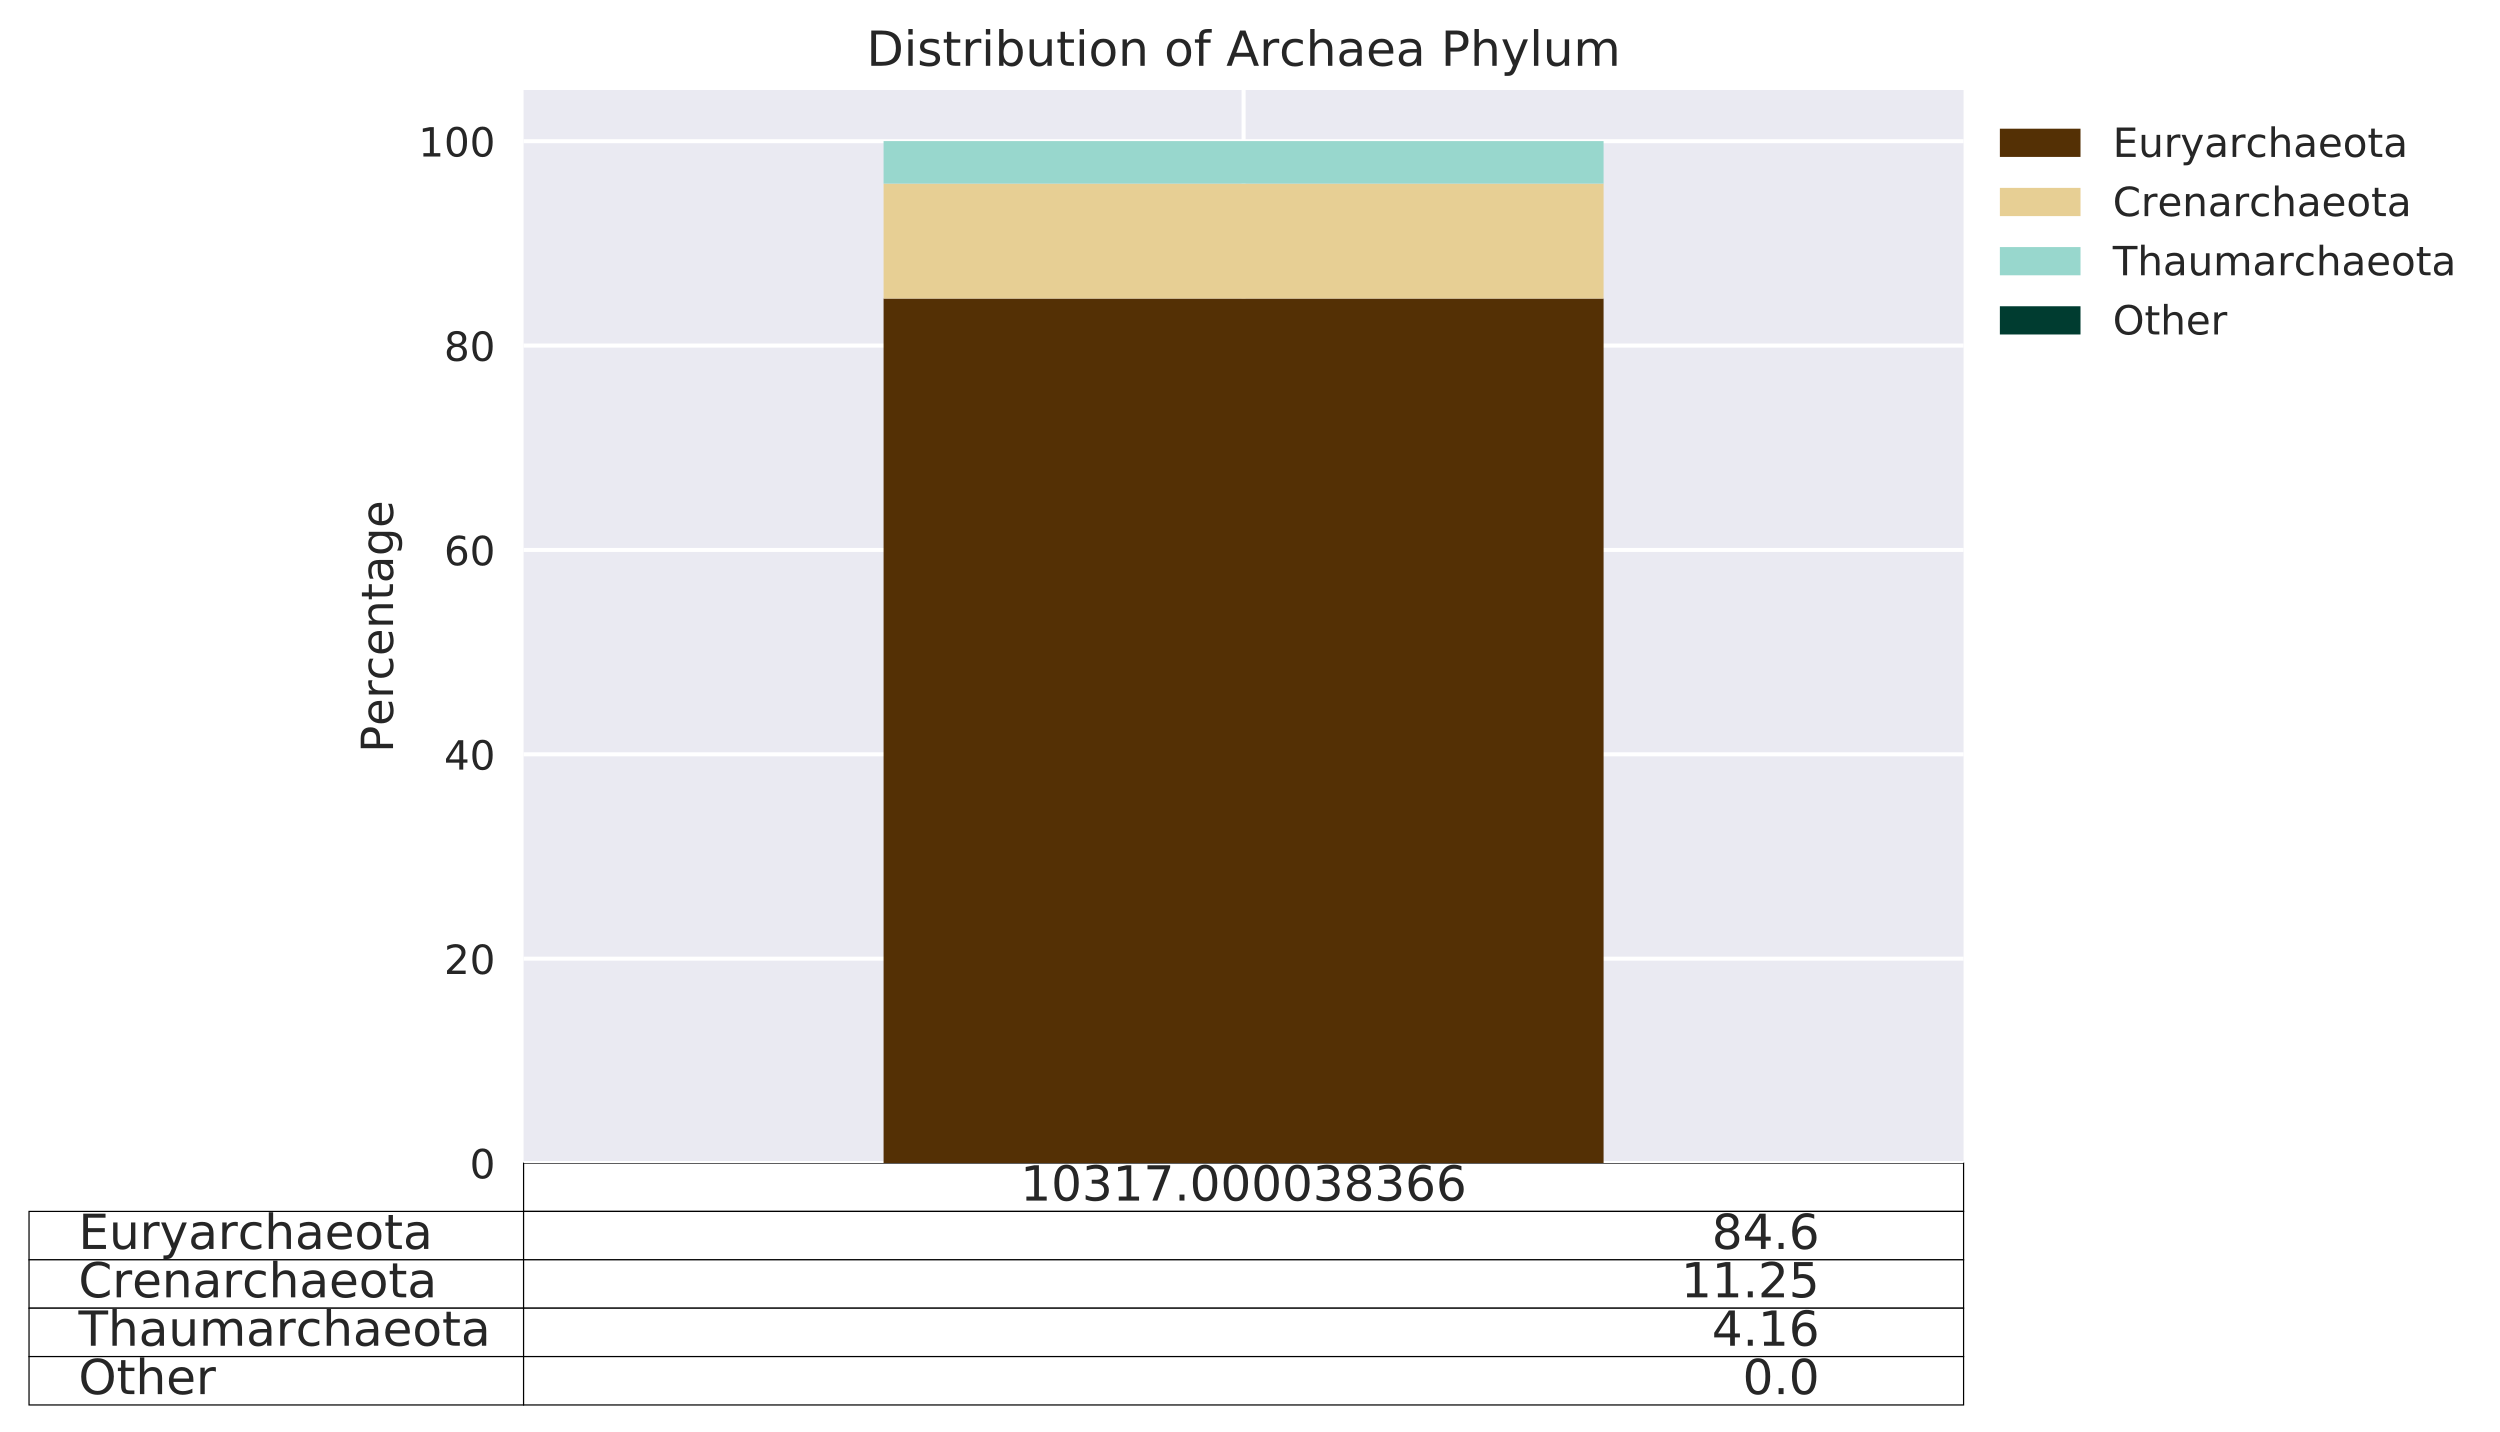
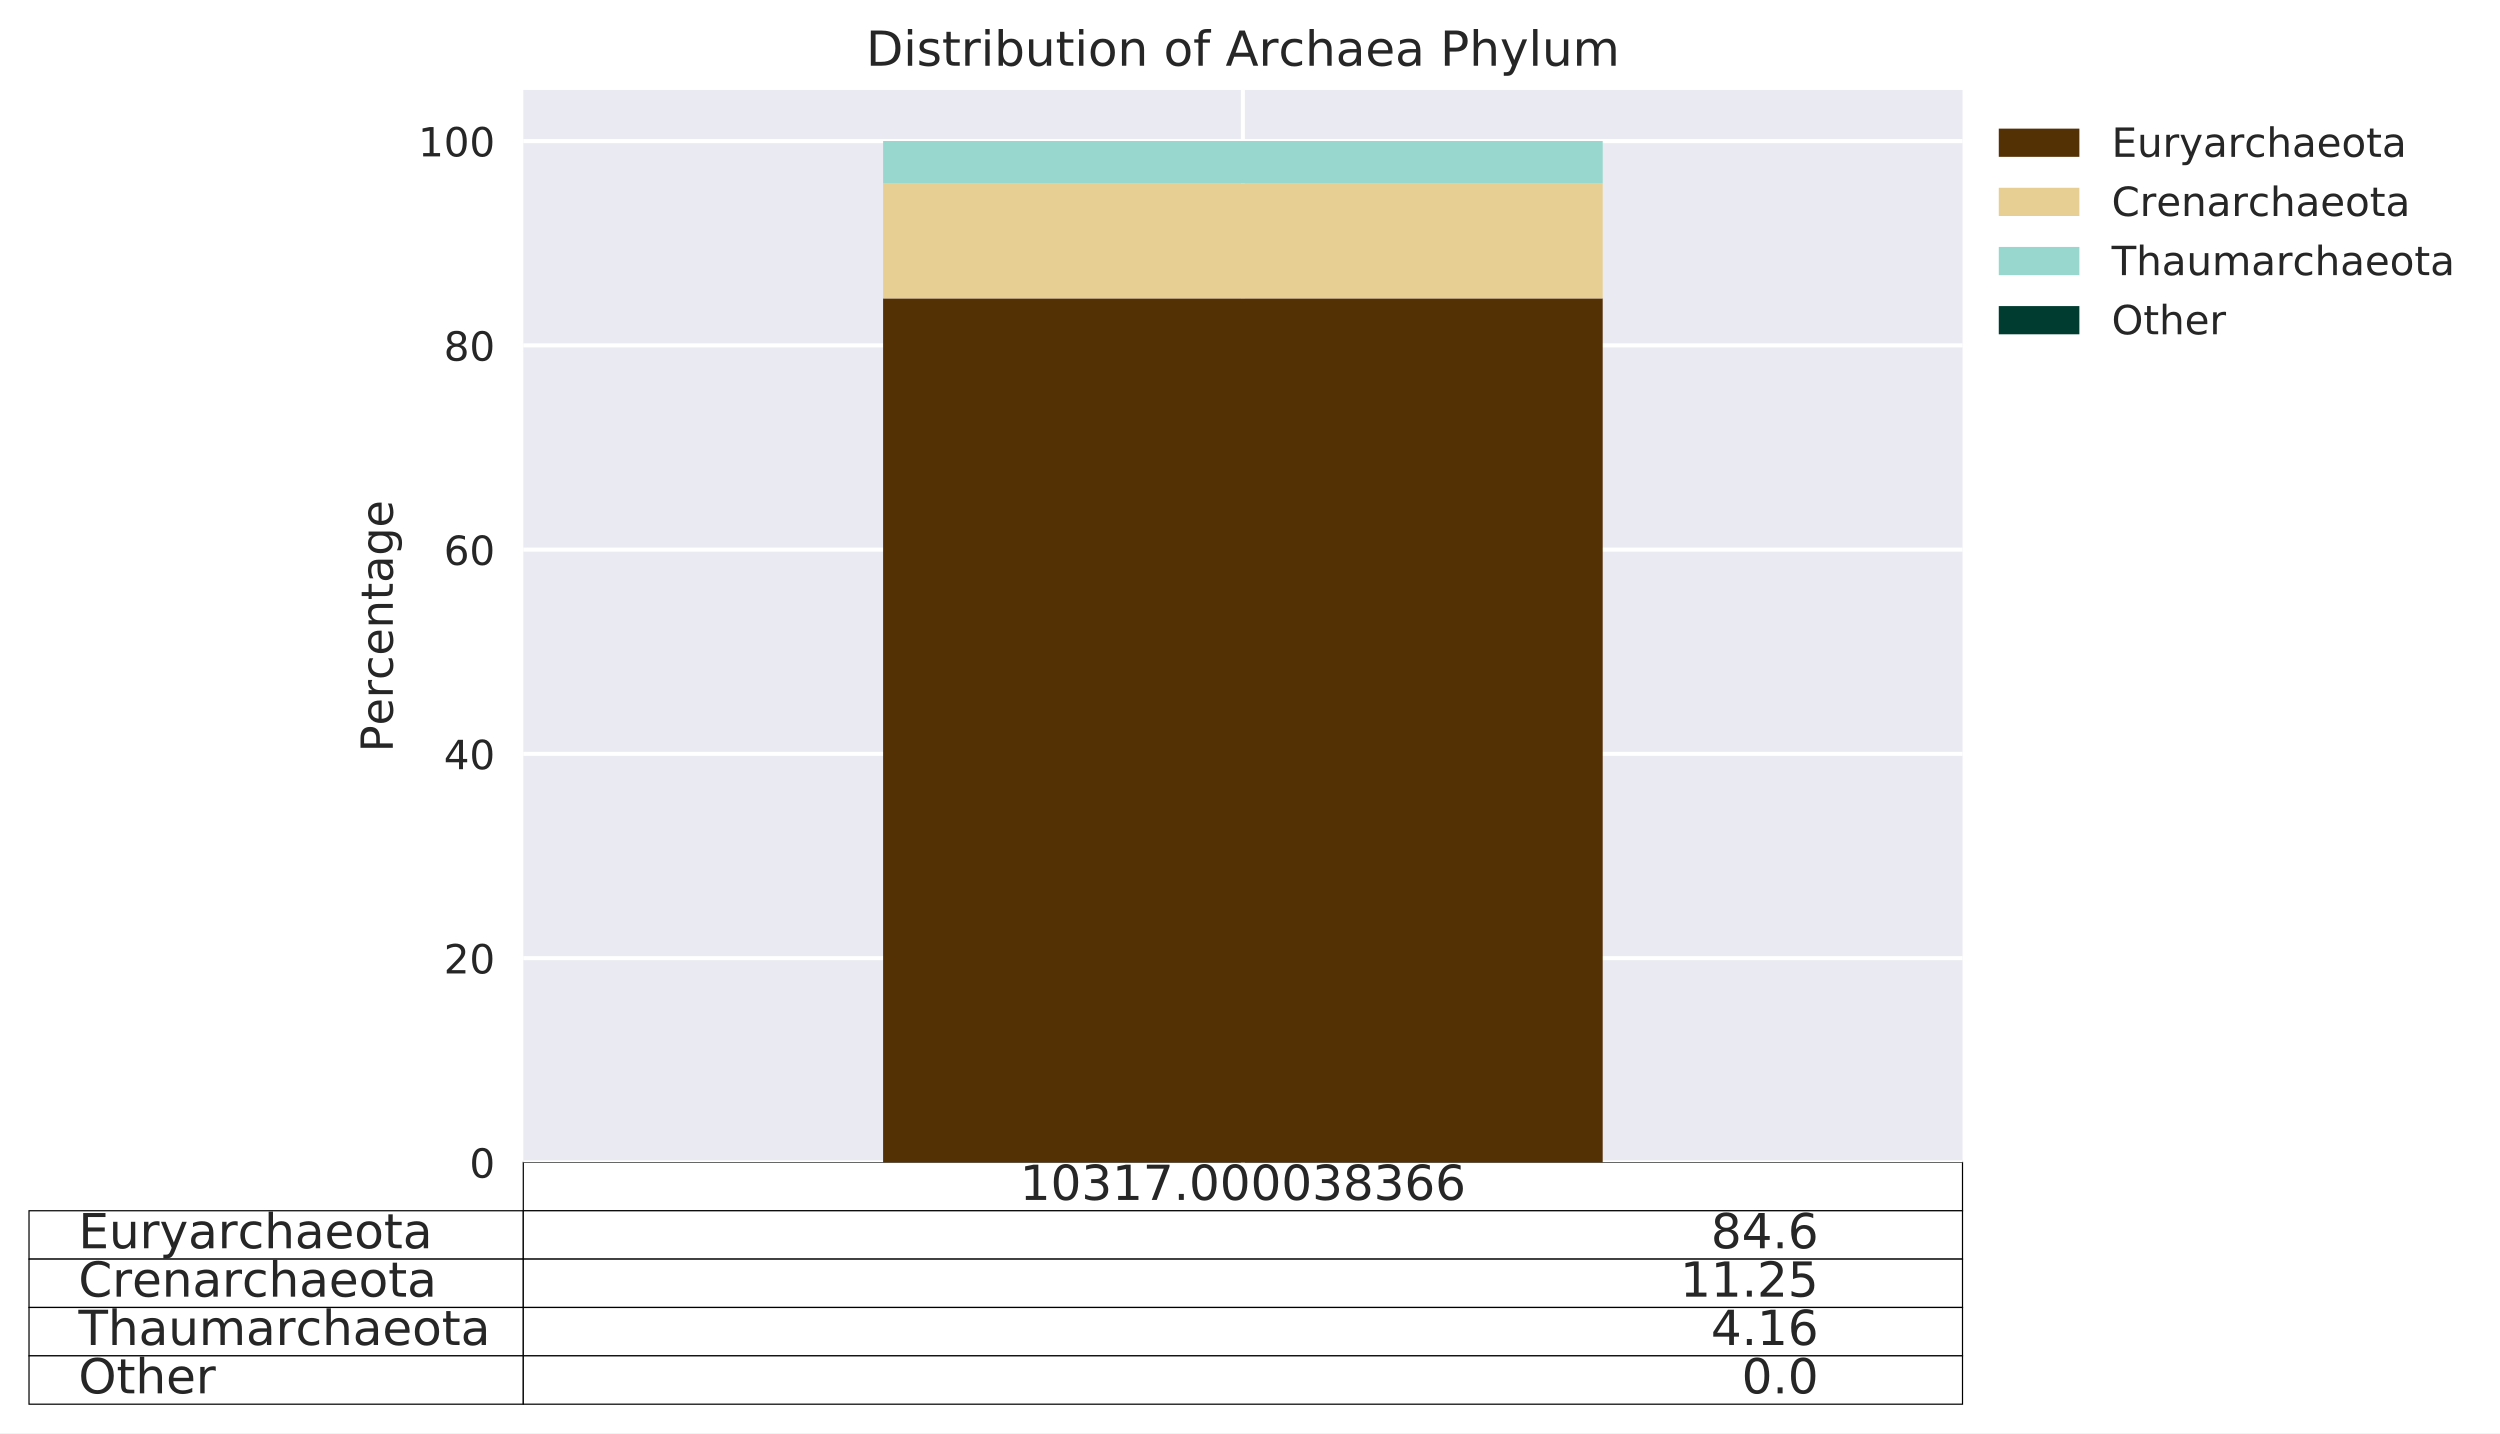
- <svg xmlns="http://www.w3.org/2000/svg" xmlns:xlink="http://www.w3.org/1999/xlink" height="355pt" version="1.1" viewBox="0 0 620 355" width="620pt">
+ <svg xmlns="http://www.w3.org/2000/svg" xmlns:xlink="http://www.w3.org/1999/xlink" height="355.63pt" version="1.1" viewBox="0 0 620.339 355.63" width="620.339pt">
  <defs>
    <style type="text/css">
*{stroke-linecap:butt;stroke-linejoin:round;}
  </style>
  </defs>
  <g id="figure_1">
    <g id="patch_1">
      <path d="M 0 355.63  L 620.339 355.63  L 620.339 0  L 0 0  z " style="fill:#ffffff;" />
    </g>
    <g id="axes_1">
      <g id="patch_2">
        <path d="M 129.847 288.43  L 486.967 288.43  L 486.967 22.318  L 129.847 22.318  z " style="fill:#eaeaf2;" />
      </g>
      <g id="table_1">
        <g id="patch_3">
          <path d="M 129.847 300.43  L 486.967 300.43  L 486.967 288.43  L 129.847 288.43  z " style="fill:#ffffff;stroke:#000000;stroke-linejoin:miter;stroke-width:0.3;" />
        </g>
        <g id="text_1">
          <defs>
            <path d="M 12.406 8.297  L 28.516 8.297  L 28.516 63.922  L 10.984 60.406  L 10.984 69.391  L 28.422 72.906  L 38.281 72.906  L 38.281 8.297  L 54.391 8.297  L 54.391 0  L 12.406 0  z " id="DejaVuSans-31" />
            <path d="M 31.781 66.406  Q 24.172 66.406 20.328 58.906  Q 16.5 51.422 16.5 36.375  Q 16.5 21.391 20.328 13.891  Q 24.172 6.391 31.781 6.391  Q 39.453 6.391 43.281 13.891  Q 47.125 21.391 47.125 36.375  Q 47.125 51.422 43.281 58.906  Q 39.453 66.406 31.781 66.406  z M 31.781 74.219  Q 44.047 74.219 50.516 64.516  Q 56.984 54.828 56.984 36.375  Q 56.984 17.969 50.516 8.266  Q 44.047 -1.422 31.781 -1.422  Q 19.531 -1.422 13.062 8.266  Q 6.594 17.969 6.594 36.375  Q 6.594 54.828 13.062 64.516  Q 19.531 74.219 31.781 74.219  z " id="DejaVuSans-30" />
            <path d="M 40.578 39.312  Q 47.656 37.797 51.625 33  Q 55.609 28.219 55.609 21.188  Q 55.609 10.406 48.188 4.484  Q 40.766 -1.422 27.094 -1.422  Q 22.516 -1.422 17.656 -0.516  Q 12.797 0.391 7.625 2.203  L 7.625 11.719  Q 11.719 9.328 16.594 8.109  Q 21.484 6.891 26.812 6.891  Q 36.078 6.891 40.938 10.547  Q 45.797 14.203 45.797 21.188  Q 45.797 27.641 41.281 31.266  Q 36.766 34.906 28.719 34.906  L 20.219 34.906  L 20.219 43.016  L 29.109 43.016  Q 36.375 43.016 40.234 45.922  Q 44.094 48.828 44.094 54.297  Q 44.094 59.906 40.109 62.906  Q 36.141 65.922 28.719 65.922  Q 24.656 65.922 20.016 65.031  Q 15.375 64.156 9.812 62.312  L 9.812 71.094  Q 15.438 72.656 20.344 73.438  Q 25.25 74.219 29.594 74.219  Q 40.828 74.219 47.359 69.109  Q 53.906 64.016 53.906 55.328  Q 53.906 49.266 50.438 45.094  Q 46.969 40.922 40.578 39.312  z " id="DejaVuSans-33" />
            <path d="M 8.203 72.906  L 55.078 72.906  L 55.078 68.703  L 28.609 0  L 18.312 0  L 43.219 64.594  L 8.203 64.594  z " id="DejaVuSans-37" />
            <path d="M 10.688 12.406  L 21 12.406  L 21 0  L 10.688 0  z " id="DejaVuSans-2e" />
            <path d="M 31.781 34.625  Q 24.75 34.625 20.719 30.859  Q 16.703 27.094 16.703 20.516  Q 16.703 13.922 20.719 10.156  Q 24.75 6.391 31.781 6.391  Q 38.812 6.391 42.859 10.172  Q 46.922 13.969 46.922 20.516  Q 46.922 27.094 42.891 30.859  Q 38.875 34.625 31.781 34.625  z M 21.922 38.812  Q 15.578 40.375 12.031 44.719  Q 8.5 49.078 8.5 55.328  Q 8.5 64.062 14.719 69.141  Q 20.953 74.219 31.781 74.219  Q 42.672 74.219 48.875 69.141  Q 55.078 64.062 55.078 55.328  Q 55.078 49.078 51.531 44.719  Q 48 40.375 41.703 38.812  Q 48.828 37.156 52.797 32.312  Q 56.781 27.484 56.781 20.516  Q 56.781 9.906 50.312 4.234  Q 43.844 -1.422 31.781 -1.422  Q 19.734 -1.422 13.25 4.234  Q 6.781 9.906 6.781 20.516  Q 6.781 27.484 10.781 32.312  Q 14.797 37.156 21.922 38.812  z M 18.312 54.391  Q 18.312 48.734 21.844 45.562  Q 25.391 42.391 31.781 42.391  Q 38.141 42.391 41.719 45.562  Q 45.312 48.734 45.312 54.391  Q 45.312 60.062 41.719 63.234  Q 38.141 66.406 31.781 66.406  Q 25.391 66.406 21.844 63.234  Q 18.312 60.062 18.312 54.391  z " id="DejaVuSans-38" />
            <path d="M 33.016 40.375  Q 26.375 40.375 22.484 35.828  Q 18.609 31.297 18.609 23.391  Q 18.609 15.531 22.484 10.953  Q 26.375 6.391 33.016 6.391  Q 39.656 6.391 43.531 10.953  Q 47.406 15.531 47.406 23.391  Q 47.406 31.297 43.531 35.828  Q 39.656 40.375 33.016 40.375  z M 52.594 71.297  L 52.594 62.312  Q 48.875 64.062 45.094 64.984  Q 41.312 65.922 37.594 65.922  Q 27.828 65.922 22.672 59.328  Q 17.531 52.734 16.797 39.406  Q 19.672 43.656 24.016 45.922  Q 28.375 48.188 33.594 48.188  Q 44.578 48.188 50.953 41.516  Q 57.328 34.859 57.328 23.391  Q 57.328 12.156 50.688 5.359  Q 44.047 -1.422 33.016 -1.422  Q 20.359 -1.422 13.672 8.266  Q 6.984 17.969 6.984 36.375  Q 6.984 53.656 15.188 63.938  Q 23.391 74.219 37.203 74.219  Q 40.922 74.219 44.703 73.484  Q 48.484 72.75 52.594 71.297  z " id="DejaVuSans-36" />
          </defs>
          <g style="fill:#262626;" transform="translate(253.0556 297.7414)scale(0.12 -0.12)">
            <use xlink:href="#DejaVuSans-31" />
            <use x="63.623" xlink:href="#DejaVuSans-30" />
            <use x="127.246" xlink:href="#DejaVuSans-33" />
            <use x="190.869" xlink:href="#DejaVuSans-31" />
            <use x="254.492" xlink:href="#DejaVuSans-37" />
            <use x="318.115" xlink:href="#DejaVuSans-2e" />
            <use x="349.902" xlink:href="#DejaVuSans-30" />
            <use x="413.525" xlink:href="#DejaVuSans-30" />
            <use x="477.148" xlink:href="#DejaVuSans-30" />
            <use x="540.771" xlink:href="#DejaVuSans-30" />
            <use x="604.395" xlink:href="#DejaVuSans-33" />
            <use x="668.018" xlink:href="#DejaVuSans-38" />
            <use x="731.641" xlink:href="#DejaVuSans-33" />
            <use x="795.264" xlink:href="#DejaVuSans-36" />
            <use x="858.887" xlink:href="#DejaVuSans-36" />
          </g>
        </g>
        <g id="patch_4">
          <path d="M 7.2 312.43  L 129.847 312.43  L 129.847 300.43  L 7.2 300.43  z " style="fill:#ffffff;stroke:#000000;stroke-linejoin:miter;stroke-width:0.3;" />
        </g>
        <g id="text_2">
          <defs>
            <path d="M 9.812 72.906  L 55.906 72.906  L 55.906 64.594  L 19.672 64.594  L 19.672 43.016  L 54.391 43.016  L 54.391 34.719  L 19.672 34.719  L 19.672 8.297  L 56.781 8.297  L 56.781 0  L 9.812 0  z " id="DejaVuSans-45" />
            <path d="M 8.5 21.578  L 8.5 54.688  L 17.484 54.688  L 17.484 21.922  Q 17.484 14.156 20.5 10.266  Q 23.531 6.391 29.594 6.391  Q 36.859 6.391 41.078 11.031  Q 45.312 15.672 45.312 23.688  L 45.312 54.688  L 54.297 54.688  L 54.297 0  L 45.312 0  L 45.312 8.406  Q 42.047 3.422 37.719 1  Q 33.406 -1.422 27.688 -1.422  Q 18.266 -1.422 13.375 4.438  Q 8.5 10.297 8.5 21.578  z M 31.109 56  z " id="DejaVuSans-75" />
            <path d="M 41.109 46.297  Q 39.594 47.172 37.812 47.578  Q 36.031 48 33.891 48  Q 26.266 48 22.188 43.047  Q 18.109 38.094 18.109 28.812  L 18.109 0  L 9.078 0  L 9.078 54.688  L 18.109 54.688  L 18.109 46.188  Q 20.953 51.172 25.484 53.578  Q 30.031 56 36.531 56  Q 37.453 56 38.578 55.875  Q 39.703 55.766 41.062 55.516  z " id="DejaVuSans-72" />
            <path d="M 32.172 -5.078  Q 28.375 -14.844 24.75 -17.812  Q 21.141 -20.797 15.094 -20.797  L 7.906 -20.797  L 7.906 -13.281  L 13.188 -13.281  Q 16.891 -13.281 18.938 -11.516  Q 21 -9.766 23.484 -3.219  L 25.094 0.875  L 2.984 54.688  L 12.5 54.688  L 29.594 11.922  L 46.688 54.688  L 56.203 54.688  z " id="DejaVuSans-79" />
            <path d="M 34.281 27.484  Q 23.391 27.484 19.188 25  Q 14.984 22.516 14.984 16.5  Q 14.984 11.719 18.141 8.906  Q 21.297 6.109 26.703 6.109  Q 34.188 6.109 38.703 11.406  Q 43.219 16.703 43.219 25.484  L 43.219 27.484  z M 52.203 31.203  L 52.203 0  L 43.219 0  L 43.219 8.297  Q 40.141 3.328 35.547 0.953  Q 30.953 -1.422 24.312 -1.422  Q 15.922 -1.422 10.953 3.297  Q 6 8.016 6 15.922  Q 6 25.141 12.172 29.828  Q 18.359 34.516 30.609 34.516  L 43.219 34.516  L 43.219 35.406  Q 43.219 41.609 39.141 45  Q 35.062 48.391 27.688 48.391  Q 23 48.391 18.547 47.266  Q 14.109 46.141 10.016 43.891  L 10.016 52.203  Q 14.938 54.109 19.578 55.047  Q 24.219 56 28.609 56  Q 40.484 56 46.344 49.844  Q 52.203 43.703 52.203 31.203  z " id="DejaVuSans-61" />
            <path d="M 48.781 52.594  L 48.781 44.188  Q 44.969 46.297 41.141 47.344  Q 37.312 48.391 33.406 48.391  Q 24.656 48.391 19.812 42.844  Q 14.984 37.312 14.984 27.297  Q 14.984 17.281 19.812 11.734  Q 24.656 6.203 33.406 6.203  Q 37.312 6.203 41.141 7.25  Q 44.969 8.297 48.781 10.406  L 48.781 2.094  Q 45.016 0.344 40.984 -0.531  Q 36.969 -1.422 32.422 -1.422  Q 20.062 -1.422 12.781 6.344  Q 5.516 14.109 5.516 27.297  Q 5.516 40.672 12.859 48.328  Q 20.219 56 33.016 56  Q 37.156 56 41.109 55.141  Q 45.062 54.297 48.781 52.594  z " id="DejaVuSans-63" />
            <path d="M 54.891 33.016  L 54.891 0  L 45.906 0  L 45.906 32.719  Q 45.906 40.484 42.875 44.328  Q 39.844 48.188 33.797 48.188  Q 26.516 48.188 22.312 43.547  Q 18.109 38.922 18.109 30.906  L 18.109 0  L 9.078 0  L 9.078 75.984  L 18.109 75.984  L 18.109 46.188  Q 21.344 51.125 25.703 53.562  Q 30.078 56 35.797 56  Q 45.219 56 50.047 50.172  Q 54.891 44.344 54.891 33.016  z " id="DejaVuSans-68" />
            <path d="M 56.203 29.594  L 56.203 25.203  L 14.891 25.203  Q 15.484 15.922 20.484 11.062  Q 25.484 6.203 34.422 6.203  Q 39.594 6.203 44.453 7.469  Q 49.312 8.734 54.109 11.281  L 54.109 2.781  Q 49.266 0.734 44.188 -0.344  Q 39.109 -1.422 33.891 -1.422  Q 20.797 -1.422 13.156 6.188  Q 5.516 13.812 5.516 26.812  Q 5.516 40.234 12.766 48.109  Q 20.016 56 32.328 56  Q 43.359 56 49.781 48.891  Q 56.203 41.797 56.203 29.594  z M 47.219 32.234  Q 47.125 39.594 43.094 43.984  Q 39.062 48.391 32.422 48.391  Q 24.906 48.391 20.391 44.141  Q 15.875 39.891 15.188 32.172  z " id="DejaVuSans-65" />
            <path d="M 30.609 48.391  Q 23.391 48.391 19.188 42.75  Q 14.984 37.109 14.984 27.297  Q 14.984 17.484 19.156 11.844  Q 23.344 6.203 30.609 6.203  Q 37.797 6.203 41.984 11.859  Q 46.188 17.531 46.188 27.297  Q 46.188 37.016 41.984 42.703  Q 37.797 48.391 30.609 48.391  z M 30.609 56  Q 42.328 56 49.016 48.375  Q 55.719 40.766 55.719 27.297  Q 55.719 13.875 49.016 6.219  Q 42.328 -1.422 30.609 -1.422  Q 18.844 -1.422 12.172 6.219  Q 5.516 13.875 5.516 27.297  Q 5.516 40.766 12.172 48.375  Q 18.844 56 30.609 56  z " id="DejaVuSans-6f" />
            <path d="M 18.312 70.219  L 18.312 54.688  L 36.812 54.688  L 36.812 47.703  L 18.312 47.703  L 18.312 18.016  Q 18.312 11.328 20.141 9.422  Q 21.969 7.516 27.594 7.516  L 36.812 7.516  L 36.812 0  L 27.594 0  Q 17.188 0 13.234 3.875  Q 9.281 7.766 9.281 18.016  L 9.281 47.703  L 2.688 47.703  L 2.688 54.688  L 9.281 54.688  L 9.281 70.219  z " id="DejaVuSans-74" />
          </defs>
          <g style="fill:#262626;" transform="translate(19.46475 309.7414)scale(0.12 -0.12)">
            <use xlink:href="#DejaVuSans-45" />
            <use x="63.184" xlink:href="#DejaVuSans-75" />
            <use x="126.562" xlink:href="#DejaVuSans-72" />
            <use x="167.676" xlink:href="#DejaVuSans-79" />
            <use x="226.855" xlink:href="#DejaVuSans-61" />
            <use x="288.135" xlink:href="#DejaVuSans-72" />
            <use x="329.217" xlink:href="#DejaVuSans-63" />
            <use x="384.197" xlink:href="#DejaVuSans-68" />
            <use x="447.576" xlink:href="#DejaVuSans-61" />
            <use x="508.855" xlink:href="#DejaVuSans-65" />
            <use x="570.379" xlink:href="#DejaVuSans-6f" />
            <use x="631.561" xlink:href="#DejaVuSans-74" />
            <use x="670.77" xlink:href="#DejaVuSans-61" />
          </g>
        </g>
        <g id="patch_5">
          <path d="M 129.847 312.43  L 486.967 312.43  L 486.967 300.43  L 129.847 300.43  z " style="fill:#ffffff;stroke:#000000;stroke-linejoin:miter;stroke-width:0.3;" />
        </g>
        <g id="text_3">
          <defs>
            <path d="M 37.797 64.312  L 12.891 25.391  L 37.797 25.391  z M 35.203 72.906  L 47.609 72.906  L 47.609 25.391  L 58.016 25.391  L 58.016 17.188  L 47.609 17.188  L 47.609 0  L 37.797 0  L 37.797 17.188  L 4.891 17.188  L 4.891 26.703  z " id="DejaVuSans-34" />
          </defs>
          <g style="fill:#262626;" transform="translate(424.5367 309.7414)scale(0.12 -0.12)">
            <use xlink:href="#DejaVuSans-38" />
            <use x="63.623" xlink:href="#DejaVuSans-34" />
            <use x="127.246" xlink:href="#DejaVuSans-2e" />
            <use x="159.033" xlink:href="#DejaVuSans-36" />
          </g>
        </g>
        <g id="patch_6">
          <path d="M 7.2 324.43  L 129.847 324.43  L 129.847 312.43  L 7.2 312.43  z " style="fill:#ffffff;stroke:#000000;stroke-linejoin:miter;stroke-width:0.3;" />
        </g>
        <g id="text_4">
          <defs>
            <path d="M 64.406 67.281  L 64.406 56.891  Q 59.422 61.531 53.781 63.812  Q 48.141 66.109 41.797 66.109  Q 29.297 66.109 22.656 58.469  Q 16.016 50.828 16.016 36.375  Q 16.016 21.969 22.656 14.328  Q 29.297 6.688 41.797 6.688  Q 48.141 6.688 53.781 8.984  Q 59.422 11.281 64.406 15.922  L 64.406 5.609  Q 59.234 2.094 53.438 0.328  Q 47.656 -1.422 41.219 -1.422  Q 24.656 -1.422 15.125 8.703  Q 5.609 18.844 5.609 36.375  Q 5.609 53.953 15.125 64.078  Q 24.656 74.219 41.219 74.219  Q 47.75 74.219 53.531 72.484  Q 59.328 70.75 64.406 67.281  z " id="DejaVuSans-43" />
            <path d="M 54.891 33.016  L 54.891 0  L 45.906 0  L 45.906 32.719  Q 45.906 40.484 42.875 44.328  Q 39.844 48.188 33.797 48.188  Q 26.516 48.188 22.312 43.547  Q 18.109 38.922 18.109 30.906  L 18.109 0  L 9.078 0  L 9.078 54.688  L 18.109 54.688  L 18.109 46.188  Q 21.344 51.125 25.703 53.562  Q 30.078 56 35.797 56  Q 45.219 56 50.047 50.172  Q 54.891 44.344 54.891 33.016  z " id="DejaVuSans-6e" />
          </defs>
          <g style="fill:#262626;" transform="translate(19.46475 321.7414)scale(0.12 -0.12)">
            <use xlink:href="#DejaVuSans-43" />
            <use x="69.824" xlink:href="#DejaVuSans-72" />
            <use x="110.906" xlink:href="#DejaVuSans-65" />
            <use x="172.43" xlink:href="#DejaVuSans-6e" />
            <use x="235.809" xlink:href="#DejaVuSans-61" />
            <use x="297.088" xlink:href="#DejaVuSans-72" />
            <use x="338.17" xlink:href="#DejaVuSans-63" />
            <use x="393.15" xlink:href="#DejaVuSans-68" />
            <use x="456.529" xlink:href="#DejaVuSans-61" />
            <use x="517.809" xlink:href="#DejaVuSans-65" />
            <use x="579.332" xlink:href="#DejaVuSans-6f" />
            <use x="640.514" xlink:href="#DejaVuSans-74" />
            <use x="679.723" xlink:href="#DejaVuSans-61" />
          </g>
        </g>
        <g id="patch_7">
          <path d="M 129.847 324.43  L 486.967 324.43  L 486.967 312.43  L 129.847 312.43  z " style="fill:#ffffff;stroke:#000000;stroke-linejoin:miter;stroke-width:0.3;" />
        </g>
        <g id="text_5">
          <defs>
            <path d="M 19.188 8.297  L 53.609 8.297  L 53.609 0  L 7.328 0  L 7.328 8.297  Q 12.938 14.109 22.625 23.891  Q 32.328 33.688 34.812 36.531  Q 39.547 41.844 41.422 45.531  Q 43.312 49.219 43.312 52.781  Q 43.312 58.594 39.234 62.25  Q 35.156 65.922 28.609 65.922  Q 23.969 65.922 18.812 64.312  Q 13.672 62.703 7.812 59.422  L 7.812 69.391  Q 13.766 71.781 18.938 73  Q 24.125 74.219 28.422 74.219  Q 39.75 74.219 46.484 68.547  Q 53.219 62.891 53.219 53.422  Q 53.219 48.922 51.531 44.891  Q 49.859 40.875 45.406 35.406  Q 44.188 33.984 37.641 27.219  Q 31.109 20.453 19.188 8.297  z " id="DejaVuSans-32" />
            <path d="M 10.797 72.906  L 49.516 72.906  L 49.516 64.594  L 19.828 64.594  L 19.828 46.734  Q 21.969 47.469 24.109 47.828  Q 26.266 48.188 28.422 48.188  Q 40.625 48.188 47.75 41.5  Q 54.891 34.812 54.891 23.391  Q 54.891 11.625 47.562 5.094  Q 40.234 -1.422 26.906 -1.422  Q 22.312 -1.422 17.547 -0.641  Q 12.797 0.141 7.719 1.703  L 7.719 11.625  Q 12.109 9.234 16.797 8.062  Q 21.484 6.891 26.703 6.891  Q 35.156 6.891 40.078 11.328  Q 45.016 15.766 45.016 23.391  Q 45.016 31 40.078 35.438  Q 35.156 39.891 26.703 39.891  Q 22.75 39.891 18.812 39.016  Q 14.891 38.141 10.797 36.281  z " id="DejaVuSans-35" />
          </defs>
          <g style="fill:#262626;" transform="translate(416.9017 321.7414)scale(0.12 -0.12)">
            <use xlink:href="#DejaVuSans-31" />
            <use x="63.623" xlink:href="#DejaVuSans-31" />
            <use x="127.246" xlink:href="#DejaVuSans-2e" />
            <use x="159.033" xlink:href="#DejaVuSans-32" />
            <use x="222.656" xlink:href="#DejaVuSans-35" />
          </g>
        </g>
        <g id="patch_8">
          <path d="M 7.2 336.43  L 129.847 336.43  L 129.847 324.43  L 7.2 324.43  z " style="fill:#ffffff;stroke:#000000;stroke-linejoin:miter;stroke-width:0.3;" />
        </g>
        <g id="text_6">
          <defs>
            <path d="M -0.297 72.906  L 61.375 72.906  L 61.375 64.594  L 35.5 64.594  L 35.5 0  L 25.594 0  L 25.594 64.594  L -0.297 64.594  z " id="DejaVuSans-54" />
            <path d="M 52 44.188  Q 55.375 50.25 60.062 53.125  Q 64.75 56 71.094 56  Q 79.641 56 84.281 50.016  Q 88.922 44.047 88.922 33.016  L 88.922 0  L 79.891 0  L 79.891 32.719  Q 79.891 40.578 77.094 44.375  Q 74.312 48.188 68.609 48.188  Q 61.625 48.188 57.562 43.547  Q 53.516 38.922 53.516 30.906  L 53.516 0  L 44.484 0  L 44.484 32.719  Q 44.484 40.625 41.703 44.406  Q 38.922 48.188 33.109 48.188  Q 26.219 48.188 22.156 43.531  Q 18.109 38.875 18.109 30.906  L 18.109 0  L 9.078 0  L 9.078 54.688  L 18.109 54.688  L 18.109 46.188  Q 21.188 51.219 25.484 53.609  Q 29.781 56 35.688 56  Q 41.656 56 45.828 52.969  Q 50 49.953 52 44.188  z " id="DejaVuSans-6d" />
          </defs>
          <g style="fill:#262626;" transform="translate(19.46475 333.7414)scale(0.12 -0.12)">
            <use xlink:href="#DejaVuSans-54" />
            <use x="61.084" xlink:href="#DejaVuSans-68" />
            <use x="124.463" xlink:href="#DejaVuSans-61" />
            <use x="185.742" xlink:href="#DejaVuSans-75" />
            <use x="249.121" xlink:href="#DejaVuSans-6d" />
            <use x="346.533" xlink:href="#DejaVuSans-61" />
            <use x="407.812" xlink:href="#DejaVuSans-72" />
            <use x="448.895" xlink:href="#DejaVuSans-63" />
            <use x="503.875" xlink:href="#DejaVuSans-68" />
            <use x="567.254" xlink:href="#DejaVuSans-61" />
            <use x="628.533" xlink:href="#DejaVuSans-65" />
            <use x="690.057" xlink:href="#DejaVuSans-6f" />
            <use x="751.238" xlink:href="#DejaVuSans-74" />
            <use x="790.447" xlink:href="#DejaVuSans-61" />
          </g>
        </g>
        <g id="patch_9">
          <path d="M 129.847 336.43  L 486.967 336.43  L 486.967 324.43  L 129.847 324.43  z " style="fill:#ffffff;stroke:#000000;stroke-linejoin:miter;stroke-width:0.3;" />
        </g>
        <g id="text_7">
          <g style="fill:#262626;" transform="translate(424.5367 333.7414)scale(0.12 -0.12)">
            <use xlink:href="#DejaVuSans-34" />
            <use x="63.623" xlink:href="#DejaVuSans-2e" />
            <use x="95.41" xlink:href="#DejaVuSans-31" />
            <use x="159.033" xlink:href="#DejaVuSans-36" />
          </g>
        </g>
        <g id="patch_10">
          <path d="M 7.2 348.43  L 129.847 348.43  L 129.847 336.43  L 7.2 336.43  z " style="fill:#ffffff;stroke:#000000;stroke-linejoin:miter;stroke-width:0.3;" />
        </g>
        <g id="text_8">
          <defs>
            <path d="M 39.406 66.219  Q 28.656 66.219 22.328 58.203  Q 16.016 50.203 16.016 36.375  Q 16.016 22.609 22.328 14.594  Q 28.656 6.594 39.406 6.594  Q 50.141 6.594 56.422 14.594  Q 62.703 22.609 62.703 36.375  Q 62.703 50.203 56.422 58.203  Q 50.141 66.219 39.406 66.219  z M 39.406 74.219  Q 54.734 74.219 63.906 63.938  Q 73.094 53.656 73.094 36.375  Q 73.094 19.141 63.906 8.859  Q 54.734 -1.422 39.406 -1.422  Q 24.031 -1.422 14.812 8.828  Q 5.609 19.094 5.609 36.375  Q 5.609 53.656 14.812 63.938  Q 24.031 74.219 39.406 74.219  z " id="DejaVuSans-4f" />
          </defs>
          <g style="fill:#262626;" transform="translate(19.46475 345.7414)scale(0.12 -0.12)">
            <use xlink:href="#DejaVuSans-4f" />
            <use x="78.711" xlink:href="#DejaVuSans-74" />
            <use x="117.92" xlink:href="#DejaVuSans-68" />
            <use x="181.299" xlink:href="#DejaVuSans-65" />
            <use x="242.822" xlink:href="#DejaVuSans-72" />
          </g>
        </g>
        <g id="patch_11">
          <path d="M 129.847 348.43  L 486.967 348.43  L 486.967 336.43  L 129.847 336.43  z " style="fill:#ffffff;stroke:#000000;stroke-linejoin:miter;stroke-width:0.3;" />
        </g>
        <g id="text_9">
          <g style="fill:#262626;" transform="translate(432.1717 345.7414)scale(0.12 -0.12)">
            <use xlink:href="#DejaVuSans-30" />
            <use x="63.623" xlink:href="#DejaVuSans-2e" />
            <use x="95.41" xlink:href="#DejaVuSans-30" />
          </g>
        </g>
      </g>
      <g id="matplotlib.axis_1">
        <g id="xtick_1">
          <g id="line2d_1">
-             <path clip-path="url(#pe03ed2fa4a)" d="M 308.408 288.43  L 308.408 22.318  " style="fill:none;stroke:#ffffff;stroke-linecap:round;" />
+             <path clip-path="url(#p4fb65dfffb)" d="M 308.408 288.43  L 308.408 22.318  " style="fill:none;stroke:#ffffff;stroke-linecap:round;" />
          </g>
        </g>
      </g>
      <g id="matplotlib.axis_2">
        <g id="ytick_1">
          <g id="line2d_2">
-             <path clip-path="url(#pe03ed2fa4a)" d="M 129.847 288.43  L 486.967 288.43  " style="fill:none;stroke:#ffffff;stroke-linecap:round;" />
+             <path clip-path="url(#p4fb65dfffb)" d="M 129.847 288.43  L 486.967 288.43  " style="fill:none;stroke:#ffffff;stroke-linecap:round;" />
          </g>
          <g id="line2d_3" />
          <g id="text_10">
            <g style="fill:#262626;" transform="translate(116.485 292.2293)scale(0.1 -0.1)">
              <use xlink:href="#DejaVuSans-30" />
            </g>
          </g>
        </g>
        <g id="ytick_2">
          <g id="line2d_4">
-             <path clip-path="url(#pe03ed2fa4a)" d="M 129.847 237.747  L 486.967 237.747  " style="fill:none;stroke:#ffffff;stroke-linecap:round;" />
+             <path clip-path="url(#p4fb65dfffb)" d="M 129.847 237.747  L 486.967 237.747  " style="fill:none;stroke:#ffffff;stroke-linecap:round;" />
          </g>
          <g id="line2d_5" />
          <g id="text_11">
            <g style="fill:#262626;" transform="translate(110.1225 241.5464)scale(0.1 -0.1)">
              <use xlink:href="#DejaVuSans-32" />
              <use x="63.623" xlink:href="#DejaVuSans-30" />
            </g>
          </g>
        </g>
        <g id="ytick_3">
          <g id="line2d_6">
-             <path clip-path="url(#pe03ed2fa4a)" d="M 129.847 187.064  L 486.967 187.064  " style="fill:none;stroke:#ffffff;stroke-linecap:round;" />
+             <path clip-path="url(#p4fb65dfffb)" d="M 129.847 187.064  L 486.967 187.064  " style="fill:none;stroke:#ffffff;stroke-linecap:round;" />
          </g>
          <g id="line2d_7" />
          <g id="text_12">
            <g style="fill:#262626;" transform="translate(110.1225 190.8635)scale(0.1 -0.1)">
              <use xlink:href="#DejaVuSans-34" />
              <use x="63.623" xlink:href="#DejaVuSans-30" />
            </g>
          </g>
        </g>
        <g id="ytick_4">
          <g id="line2d_8">
-             <path clip-path="url(#pe03ed2fa4a)" d="M 129.847 136.381  L 486.967 136.381  " style="fill:none;stroke:#ffffff;stroke-linecap:round;" />
+             <path clip-path="url(#p4fb65dfffb)" d="M 129.847 136.381  L 486.967 136.381  " style="fill:none;stroke:#ffffff;stroke-linecap:round;" />
          </g>
          <g id="line2d_9" />
          <g id="text_13">
            <g style="fill:#262626;" transform="translate(110.1225 140.1805)scale(0.1 -0.1)">
              <use xlink:href="#DejaVuSans-36" />
              <use x="63.623" xlink:href="#DejaVuSans-30" />
            </g>
          </g>
        </g>
        <g id="ytick_5">
          <g id="line2d_10">
-             <path clip-path="url(#pe03ed2fa4a)" d="M 129.847 85.698  L 486.967 85.698  " style="fill:none;stroke:#ffffff;stroke-linecap:round;" />
+             <path clip-path="url(#p4fb65dfffb)" d="M 129.847 85.698  L 486.967 85.698  " style="fill:none;stroke:#ffffff;stroke-linecap:round;" />
          </g>
          <g id="line2d_11" />
          <g id="text_14">
            <g style="fill:#262626;" transform="translate(110.1225 89.49762)scale(0.1 -0.1)">
              <use xlink:href="#DejaVuSans-38" />
              <use x="63.623" xlink:href="#DejaVuSans-30" />
            </g>
          </g>
        </g>
        <g id="ytick_6">
          <g id="line2d_12">
-             <path clip-path="url(#pe03ed2fa4a)" d="M 129.847 35.015  L 486.967 35.015  " style="fill:none;stroke:#ffffff;stroke-linecap:round;" />
+             <path clip-path="url(#p4fb65dfffb)" d="M 129.847 35.015  L 486.967 35.015  " style="fill:none;stroke:#ffffff;stroke-linecap:round;" />
          </g>
          <g id="line2d_13" />
          <g id="text_15">
            <g style="fill:#262626;" transform="translate(103.76 38.81468)scale(0.1 -0.1)">
              <use xlink:href="#DejaVuSans-31" />
              <use x="63.623" xlink:href="#DejaVuSans-30" />
              <use x="127.246" xlink:href="#DejaVuSans-30" />
            </g>
          </g>
        </g>
        <g id="text_16">
          <defs>
            <path d="M 19.672 64.797  L 19.672 37.406  L 32.078 37.406  Q 38.969 37.406 42.719 40.969  Q 46.484 44.531 46.484 51.125  Q 46.484 57.672 42.719 61.234  Q 38.969 64.797 32.078 64.797  z M 9.812 72.906  L 32.078 72.906  Q 44.344 72.906 50.609 67.359  Q 56.891 61.812 56.891 51.125  Q 56.891 40.328 50.609 34.812  Q 44.344 29.297 32.078 29.297  L 19.672 29.297  L 19.672 0  L 9.812 0  z " id="DejaVuSans-50" />
            <path d="M 45.406 27.984  Q 45.406 37.75 41.375 43.109  Q 37.359 48.484 30.078 48.484  Q 22.859 48.484 18.828 43.109  Q 14.797 37.75 14.797 27.984  Q 14.797 18.266 18.828 12.891  Q 22.859 7.516 30.078 7.516  Q 37.359 7.516 41.375 12.891  Q 45.406 18.266 45.406 27.984  z M 54.391 6.781  Q 54.391 -7.172 48.188 -13.984  Q 42 -20.797 29.203 -20.797  Q 24.469 -20.797 20.266 -20.094  Q 16.062 -19.391 12.109 -17.922  L 12.109 -9.188  Q 16.062 -11.328 19.922 -12.344  Q 23.781 -13.375 27.781 -13.375  Q 36.625 -13.375 41.016 -8.766  Q 45.406 -4.156 45.406 5.172  L 45.406 9.625  Q 42.625 4.781 38.281 2.391  Q 33.938 0 27.875 0  Q 17.828 0 11.672 7.656  Q 5.516 15.328 5.516 27.984  Q 5.516 40.672 11.672 48.328  Q 17.828 56 27.875 56  Q 33.938 56 38.281 53.609  Q 42.625 51.219 45.406 46.391  L 45.406 54.688  L 54.391 54.688  z " id="DejaVuSans-67" />
          </defs>
          <g style="fill:#262626;" transform="translate(97.47234 186.6279)rotate(-90)scale(0.11 -0.11)">
            <use xlink:href="#DejaVuSans-50" />
            <use x="60.256" xlink:href="#DejaVuSans-65" />
            <use x="121.779" xlink:href="#DejaVuSans-72" />
            <use x="162.861" xlink:href="#DejaVuSans-63" />
            <use x="217.842" xlink:href="#DejaVuSans-65" />
            <use x="279.365" xlink:href="#DejaVuSans-6e" />
            <use x="342.744" xlink:href="#DejaVuSans-74" />
            <use x="381.953" xlink:href="#DejaVuSans-61" />
            <use x="443.232" xlink:href="#DejaVuSans-67" />
            <use x="506.709" xlink:href="#DejaVuSans-65" />
          </g>
        </g>
      </g>
      <g id="patch_12">
-         <path clip-path="url(#pe03ed2fa4a)" d="M 219.127 288.43  L 397.688 288.43  L 397.688 74.041  L 219.127 74.041  z " style="fill:#543005;" />
+         <path clip-path="url(#p4fb65dfffb)" d="M 219.127 288.43  L 397.688 288.43  L 397.688 74.041  L 219.127 74.041  z " style="fill:#543005;" />
      </g>
      <g id="patch_13">
-         <path clip-path="url(#pe03ed2fa4a)" d="M 219.127 74.041  L 397.688 74.041  L 397.688 45.532  L 219.127 45.532  z " style="fill:#e7cf94;" />
+         <path clip-path="url(#p4fb65dfffb)" d="M 219.127 74.041  L 397.688 74.041  L 397.688 45.532  L 219.127 45.532  z " style="fill:#e7cf94;" />
      </g>
      <g id="patch_14">
-         <path clip-path="url(#pe03ed2fa4a)" d="M 219.127 45.532  L 397.688 45.532  L 397.688 34.99  L 219.127 34.99  z " style="fill:#98d7cd;" />
+         <path clip-path="url(#p4fb65dfffb)" d="M 219.127 45.532  L 397.688 45.532  L 397.688 34.99  L 219.127 34.99  z " style="fill:#98d7cd;" />
      </g>
      <g id="patch_15">
-         <path clip-path="url(#pe03ed2fa4a)" d="M 219.127 288.43  L 397.688 288.43  L 397.688 288.43  L 219.127 288.43  z " style="fill:#003c30;" />
+         <path clip-path="url(#p4fb65dfffb)" d="M 219.127 288.43  L 397.688 288.43  L 397.688 288.43  L 219.127 288.43  z " style="fill:#003c30;" />
      </g>
      <g id="patch_16">
        <path d="M 129.847 288.43  L 129.847 22.318  " style="fill:none;" />
      </g>
      <g id="patch_17">
        <path d="M 486.967 288.43  L 486.967 22.318  " style="fill:none;" />
      </g>
      <g id="patch_18">
        <path d="M 129.847 288.43  L 486.967 288.43  " style="fill:none;" />
      </g>
      <g id="patch_19">
        <path d="M 129.847 22.318  L 486.967 22.318  " style="fill:none;" />
      </g>
      <g id="text_17">
        <defs>
          <path d="M 19.672 64.797  L 19.672 8.109  L 31.594 8.109  Q 46.688 8.109 53.688 14.938  Q 60.688 21.781 60.688 36.531  Q 60.688 51.172 53.688 57.984  Q 46.688 64.797 31.594 64.797  z M 9.812 72.906  L 30.078 72.906  Q 51.266 72.906 61.172 64.094  Q 71.094 55.281 71.094 36.531  Q 71.094 17.672 61.125 8.828  Q 51.172 0 30.078 0  L 9.812 0  z " id="DejaVuSans-44" />
          <path d="M 9.422 54.688  L 18.406 54.688  L 18.406 0  L 9.422 0  z M 9.422 75.984  L 18.406 75.984  L 18.406 64.594  L 9.422 64.594  z " id="DejaVuSans-69" />
          <path d="M 44.281 53.078  L 44.281 44.578  Q 40.484 46.531 36.375 47.5  Q 32.281 48.484 27.875 48.484  Q 21.188 48.484 17.844 46.438  Q 14.5 44.391 14.5 40.281  Q 14.5 37.156 16.891 35.375  Q 19.281 33.594 26.516 31.984  L 29.594 31.297  Q 39.156 29.25 43.188 25.516  Q 47.219 21.781 47.219 15.094  Q 47.219 7.469 41.188 3.016  Q 35.156 -1.422 24.609 -1.422  Q 20.219 -1.422 15.453 -0.562  Q 10.688 0.297 5.422 2  L 5.422 11.281  Q 10.406 8.688 15.234 7.391  Q 20.062 6.109 24.812 6.109  Q 31.156 6.109 34.562 8.281  Q 37.984 10.453 37.984 14.406  Q 37.984 18.062 35.516 20.016  Q 33.062 21.969 24.703 23.781  L 21.578 24.516  Q 13.234 26.266 9.516 29.906  Q 5.812 33.547 5.812 39.891  Q 5.812 47.609 11.281 51.797  Q 16.75 56 26.812 56  Q 31.781 56 36.172 55.266  Q 40.578 54.547 44.281 53.078  z " id="DejaVuSans-73" />
          <path d="M 48.688 27.297  Q 48.688 37.203 44.609 42.844  Q 40.531 48.484 33.406 48.484  Q 26.266 48.484 22.188 42.844  Q 18.109 37.203 18.109 27.297  Q 18.109 17.391 22.188 11.75  Q 26.266 6.109 33.406 6.109  Q 40.531 6.109 44.609 11.75  Q 48.688 17.391 48.688 27.297  z M 18.109 46.391  Q 20.953 51.266 25.266 53.625  Q 29.594 56 35.594 56  Q 45.562 56 51.781 48.094  Q 58.016 40.188 58.016 27.297  Q 58.016 14.406 51.781 6.484  Q 45.562 -1.422 35.594 -1.422  Q 29.594 -1.422 25.266 0.953  Q 20.953 3.328 18.109 8.203  L 18.109 0  L 9.078 0  L 9.078 75.984  L 18.109 75.984  z " id="DejaVuSans-62" />
          <path id="DejaVuSans-20" />
          <path d="M 37.109 75.984  L 37.109 68.5  L 28.516 68.5  Q 23.688 68.5 21.797 66.547  Q 19.922 64.594 19.922 59.516  L 19.922 54.688  L 34.719 54.688  L 34.719 47.703  L 19.922 47.703  L 19.922 0  L 10.891 0  L 10.891 47.703  L 2.297 47.703  L 2.297 54.688  L 10.891 54.688  L 10.891 58.5  Q 10.891 67.625 15.141 71.797  Q 19.391 75.984 28.609 75.984  z " id="DejaVuSans-66" />
          <path d="M 34.188 63.188  L 20.797 26.906  L 47.609 26.906  z M 28.609 72.906  L 39.797 72.906  L 67.578 0  L 57.328 0  L 50.688 18.703  L 17.828 18.703  L 11.188 0  L 0.781 0  z " id="DejaVuSans-41" />
          <path d="M 9.422 75.984  L 18.406 75.984  L 18.406 0  L 9.422 0  z " id="DejaVuSans-6c" />
        </defs>
        <g style="fill:#262626;" transform="translate(214.8994 16.31812)scale(0.12 -0.12)">
          <use xlink:href="#DejaVuSans-44" />
          <use x="77.002" xlink:href="#DejaVuSans-69" />
          <use x="104.785" xlink:href="#DejaVuSans-73" />
          <use x="156.885" xlink:href="#DejaVuSans-74" />
          <use x="196.094" xlink:href="#DejaVuSans-72" />
          <use x="237.207" xlink:href="#DejaVuSans-69" />
          <use x="264.99" xlink:href="#DejaVuSans-62" />
          <use x="328.467" xlink:href="#DejaVuSans-75" />
          <use x="391.846" xlink:href="#DejaVuSans-74" />
          <use x="431.055" xlink:href="#DejaVuSans-69" />
          <use x="458.838" xlink:href="#DejaVuSans-6f" />
          <use x="520.02" xlink:href="#DejaVuSans-6e" />
          <use x="583.398" xlink:href="#DejaVuSans-20" />
          <use x="615.186" xlink:href="#DejaVuSans-6f" />
          <use x="676.367" xlink:href="#DejaVuSans-66" />
          <use x="711.572" xlink:href="#DejaVuSans-20" />
          <use x="743.359" xlink:href="#DejaVuSans-41" />
          <use x="811.768" xlink:href="#DejaVuSans-72" />
          <use x="852.85" xlink:href="#DejaVuSans-63" />
          <use x="907.83" xlink:href="#DejaVuSans-68" />
          <use x="971.209" xlink:href="#DejaVuSans-61" />
          <use x="1032.488" xlink:href="#DejaVuSans-65" />
          <use x="1094.012" xlink:href="#DejaVuSans-61" />
          <use x="1155.291" xlink:href="#DejaVuSans-20" />
          <use x="1187.078" xlink:href="#DejaVuSans-50" />
          <use x="1247.381" xlink:href="#DejaVuSans-68" />
          <use x="1310.76" xlink:href="#DejaVuSans-79" />
          <use x="1369.939" xlink:href="#DejaVuSans-6c" />
          <use x="1397.723" xlink:href="#DejaVuSans-75" />
          <use x="1461.102" xlink:href="#DejaVuSans-6d" />
        </g>
      </g>
      <g id="legend_1">
        <g id="patch_20">
          <path d="M 495.967 38.917  L 515.967 38.917  L 515.967 31.917  L 495.967 31.917  z " style="fill:#543005;" />
        </g>
        <g id="text_18">
          <g style="fill:#262626;" transform="translate(523.9675 38.91656)scale(0.1 -0.1)">
            <use xlink:href="#DejaVuSans-45" />
            <use x="63.184" xlink:href="#DejaVuSans-75" />
            <use x="126.562" xlink:href="#DejaVuSans-72" />
            <use x="167.676" xlink:href="#DejaVuSans-79" />
            <use x="226.855" xlink:href="#DejaVuSans-61" />
            <use x="288.135" xlink:href="#DejaVuSans-72" />
            <use x="329.217" xlink:href="#DejaVuSans-63" />
            <use x="384.197" xlink:href="#DejaVuSans-68" />
            <use x="447.576" xlink:href="#DejaVuSans-61" />
            <use x="508.855" xlink:href="#DejaVuSans-65" />
            <use x="570.379" xlink:href="#DejaVuSans-6f" />
            <use x="631.561" xlink:href="#DejaVuSans-74" />
            <use x="670.77" xlink:href="#DejaVuSans-61" />
          </g>
        </g>
        <g id="patch_21">
          <path d="M 495.967 53.595  L 515.967 53.595  L 515.967 46.595  L 495.967 46.595  z " style="fill:#e7cf94;" />
        </g>
        <g id="text_19">
          <g style="fill:#262626;" transform="translate(523.9675 53.59469)scale(0.1 -0.1)">
            <use xlink:href="#DejaVuSans-43" />
            <use x="69.824" xlink:href="#DejaVuSans-72" />
            <use x="110.906" xlink:href="#DejaVuSans-65" />
            <use x="172.43" xlink:href="#DejaVuSans-6e" />
            <use x="235.809" xlink:href="#DejaVuSans-61" />
            <use x="297.088" xlink:href="#DejaVuSans-72" />
            <use x="338.17" xlink:href="#DejaVuSans-63" />
            <use x="393.15" xlink:href="#DejaVuSans-68" />
            <use x="456.529" xlink:href="#DejaVuSans-61" />
            <use x="517.809" xlink:href="#DejaVuSans-65" />
            <use x="579.332" xlink:href="#DejaVuSans-6f" />
            <use x="640.514" xlink:href="#DejaVuSans-74" />
            <use x="679.723" xlink:href="#DejaVuSans-61" />
          </g>
        </g>
        <g id="patch_22">
          <path d="M 495.967 68.273  L 515.967 68.273  L 515.967 61.273  L 495.967 61.273  z " style="fill:#98d7cd;" />
        </g>
        <g id="text_20">
          <g style="fill:#262626;" transform="translate(523.9675 68.27281)scale(0.1 -0.1)">
            <use xlink:href="#DejaVuSans-54" />
            <use x="61.084" xlink:href="#DejaVuSans-68" />
            <use x="124.463" xlink:href="#DejaVuSans-61" />
            <use x="185.742" xlink:href="#DejaVuSans-75" />
            <use x="249.121" xlink:href="#DejaVuSans-6d" />
            <use x="346.533" xlink:href="#DejaVuSans-61" />
            <use x="407.812" xlink:href="#DejaVuSans-72" />
            <use x="448.895" xlink:href="#DejaVuSans-63" />
            <use x="503.875" xlink:href="#DejaVuSans-68" />
            <use x="567.254" xlink:href="#DejaVuSans-61" />
            <use x="628.533" xlink:href="#DejaVuSans-65" />
            <use x="690.057" xlink:href="#DejaVuSans-6f" />
            <use x="751.238" xlink:href="#DejaVuSans-74" />
            <use x="790.447" xlink:href="#DejaVuSans-61" />
          </g>
        </g>
        <g id="patch_23">
          <path d="M 495.967 82.951  L 515.967 82.951  L 515.967 75.951  L 495.967 75.951  z " style="fill:#003c30;" />
        </g>
        <g id="text_21">
          <g style="fill:#262626;" transform="translate(523.9675 82.95094)scale(0.1 -0.1)">
            <use xlink:href="#DejaVuSans-4f" />
            <use x="78.711" xlink:href="#DejaVuSans-74" />
            <use x="117.92" xlink:href="#DejaVuSans-68" />
            <use x="181.299" xlink:href="#DejaVuSans-65" />
            <use x="242.822" xlink:href="#DejaVuSans-72" />
          </g>
        </g>
      </g>
    </g>
  </g>
  <defs>
-     <clipPath id="pe03ed2fa4a">
+     <clipPath id="p4fb65dfffb">
      <rect height="266.112" width="357.12" x="129.847" y="22.318" />
    </clipPath>
  </defs>
</svg>
